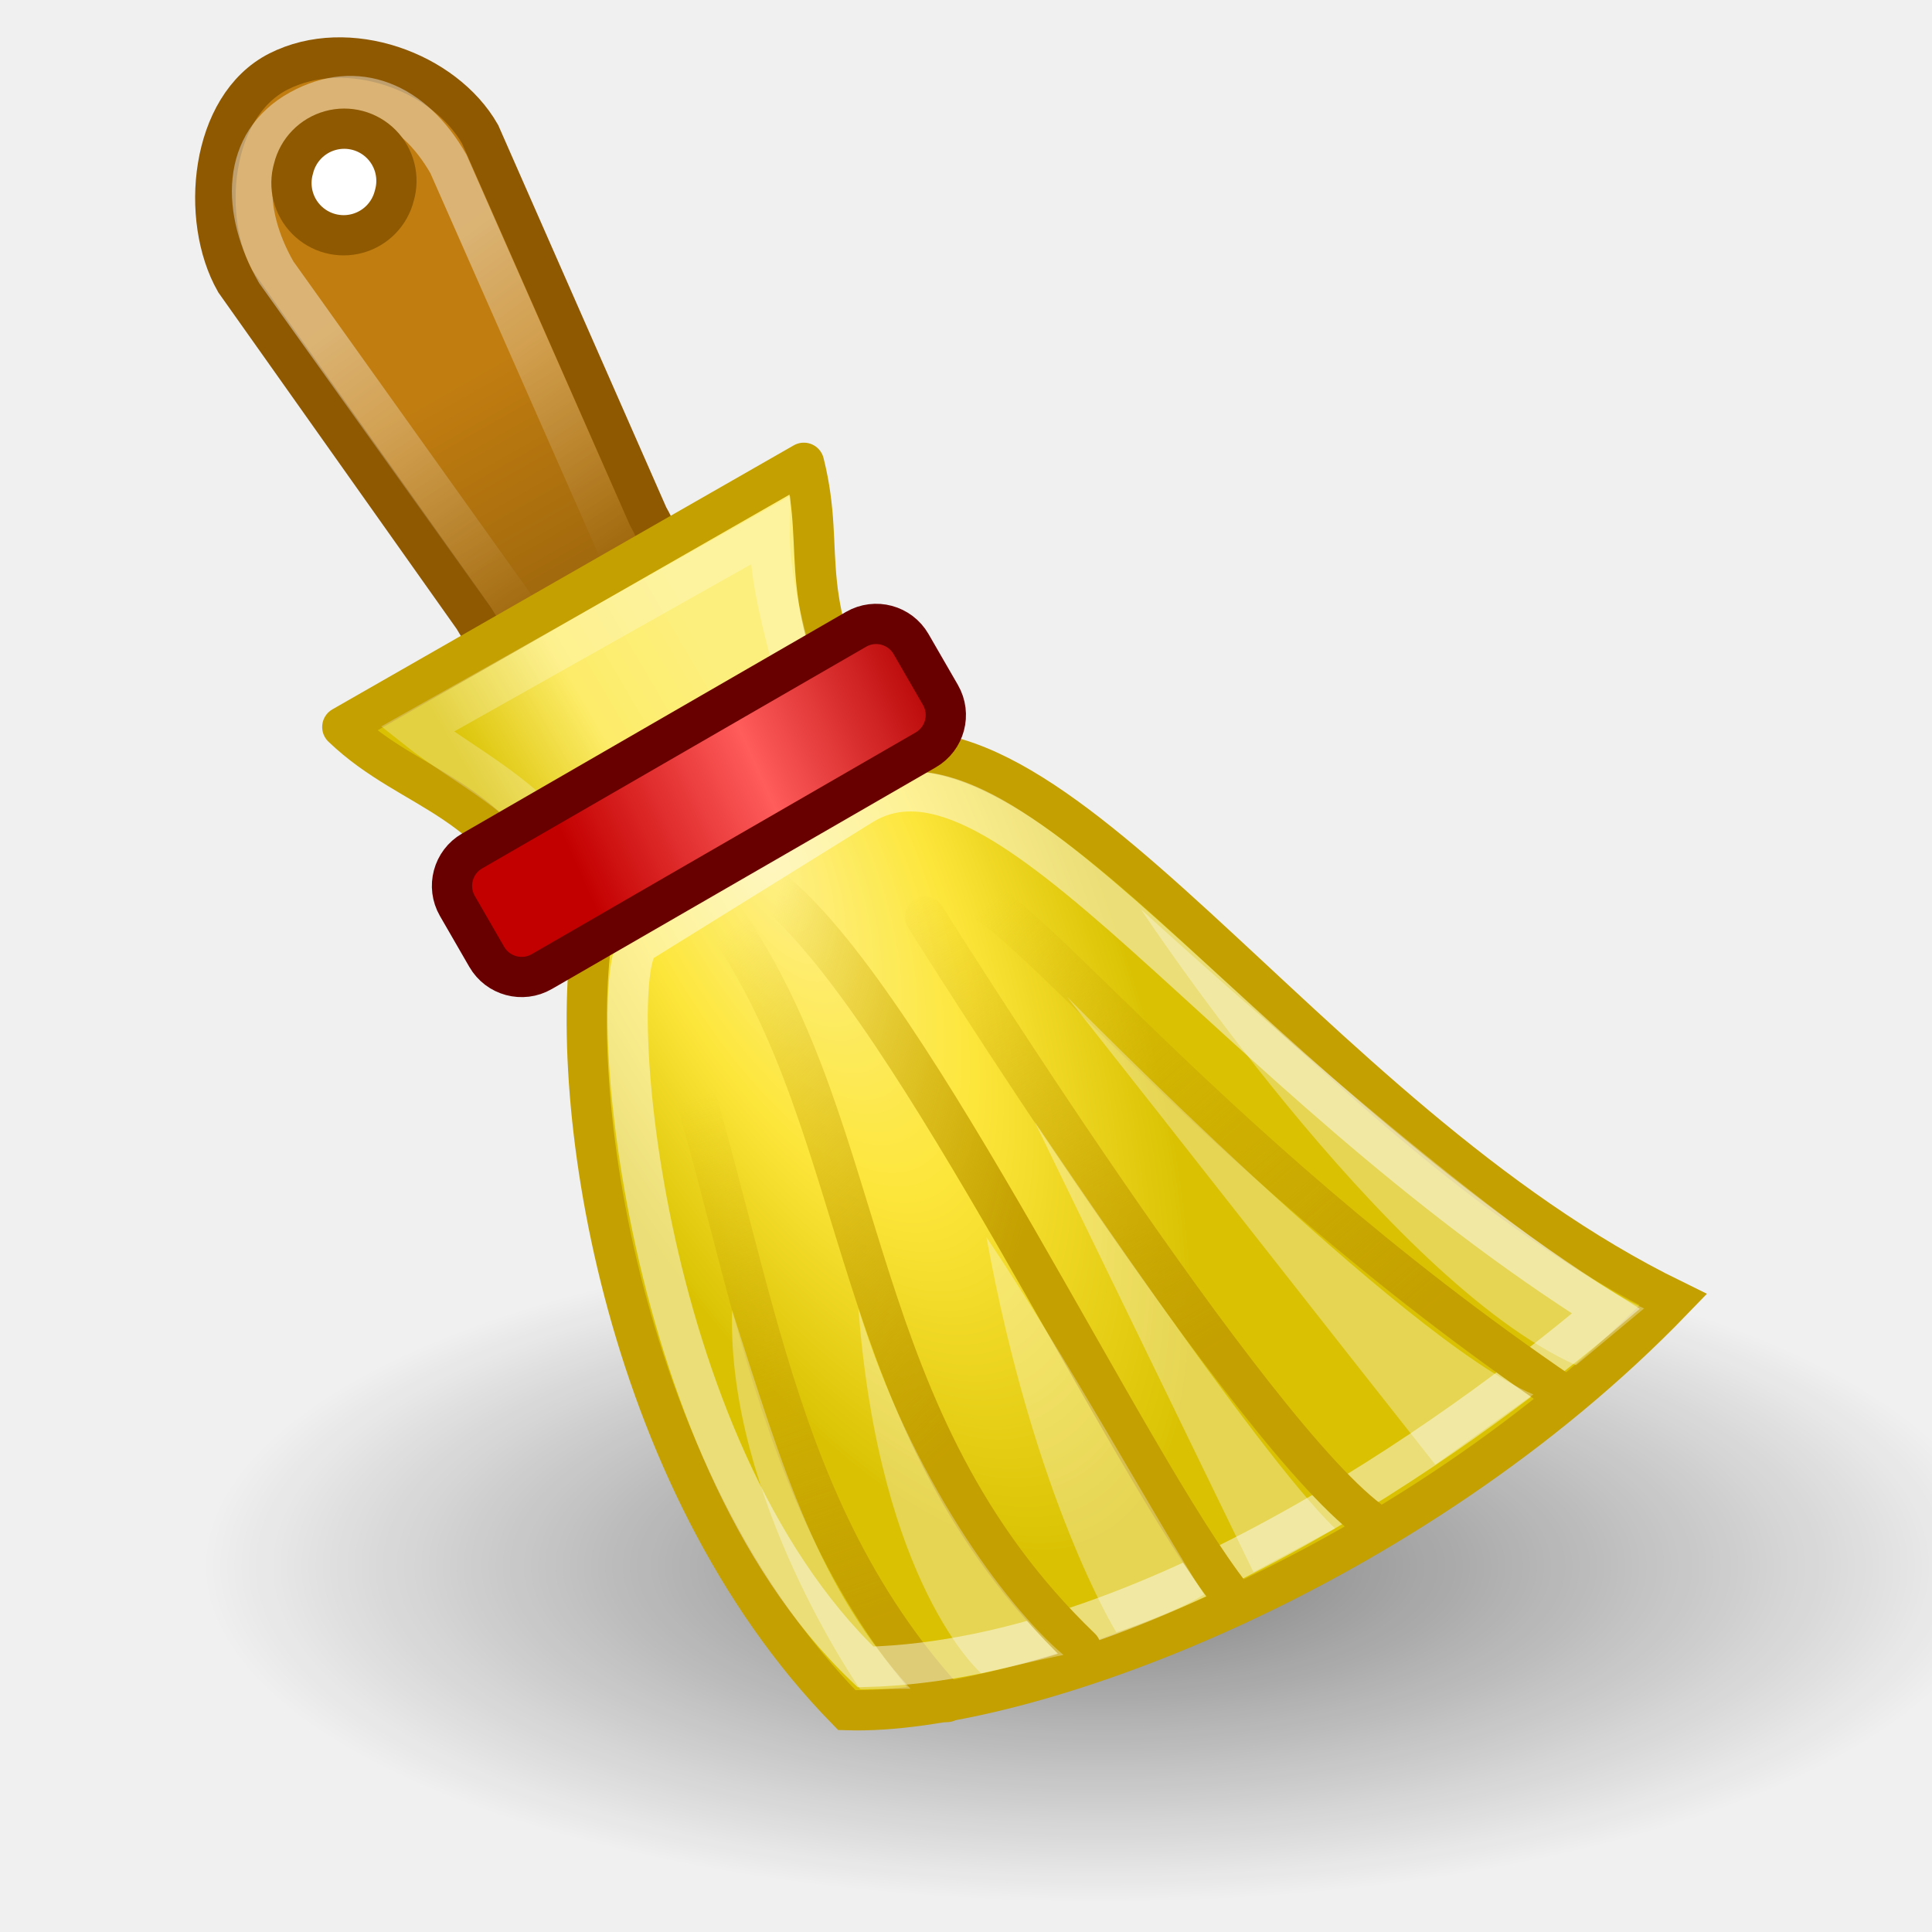
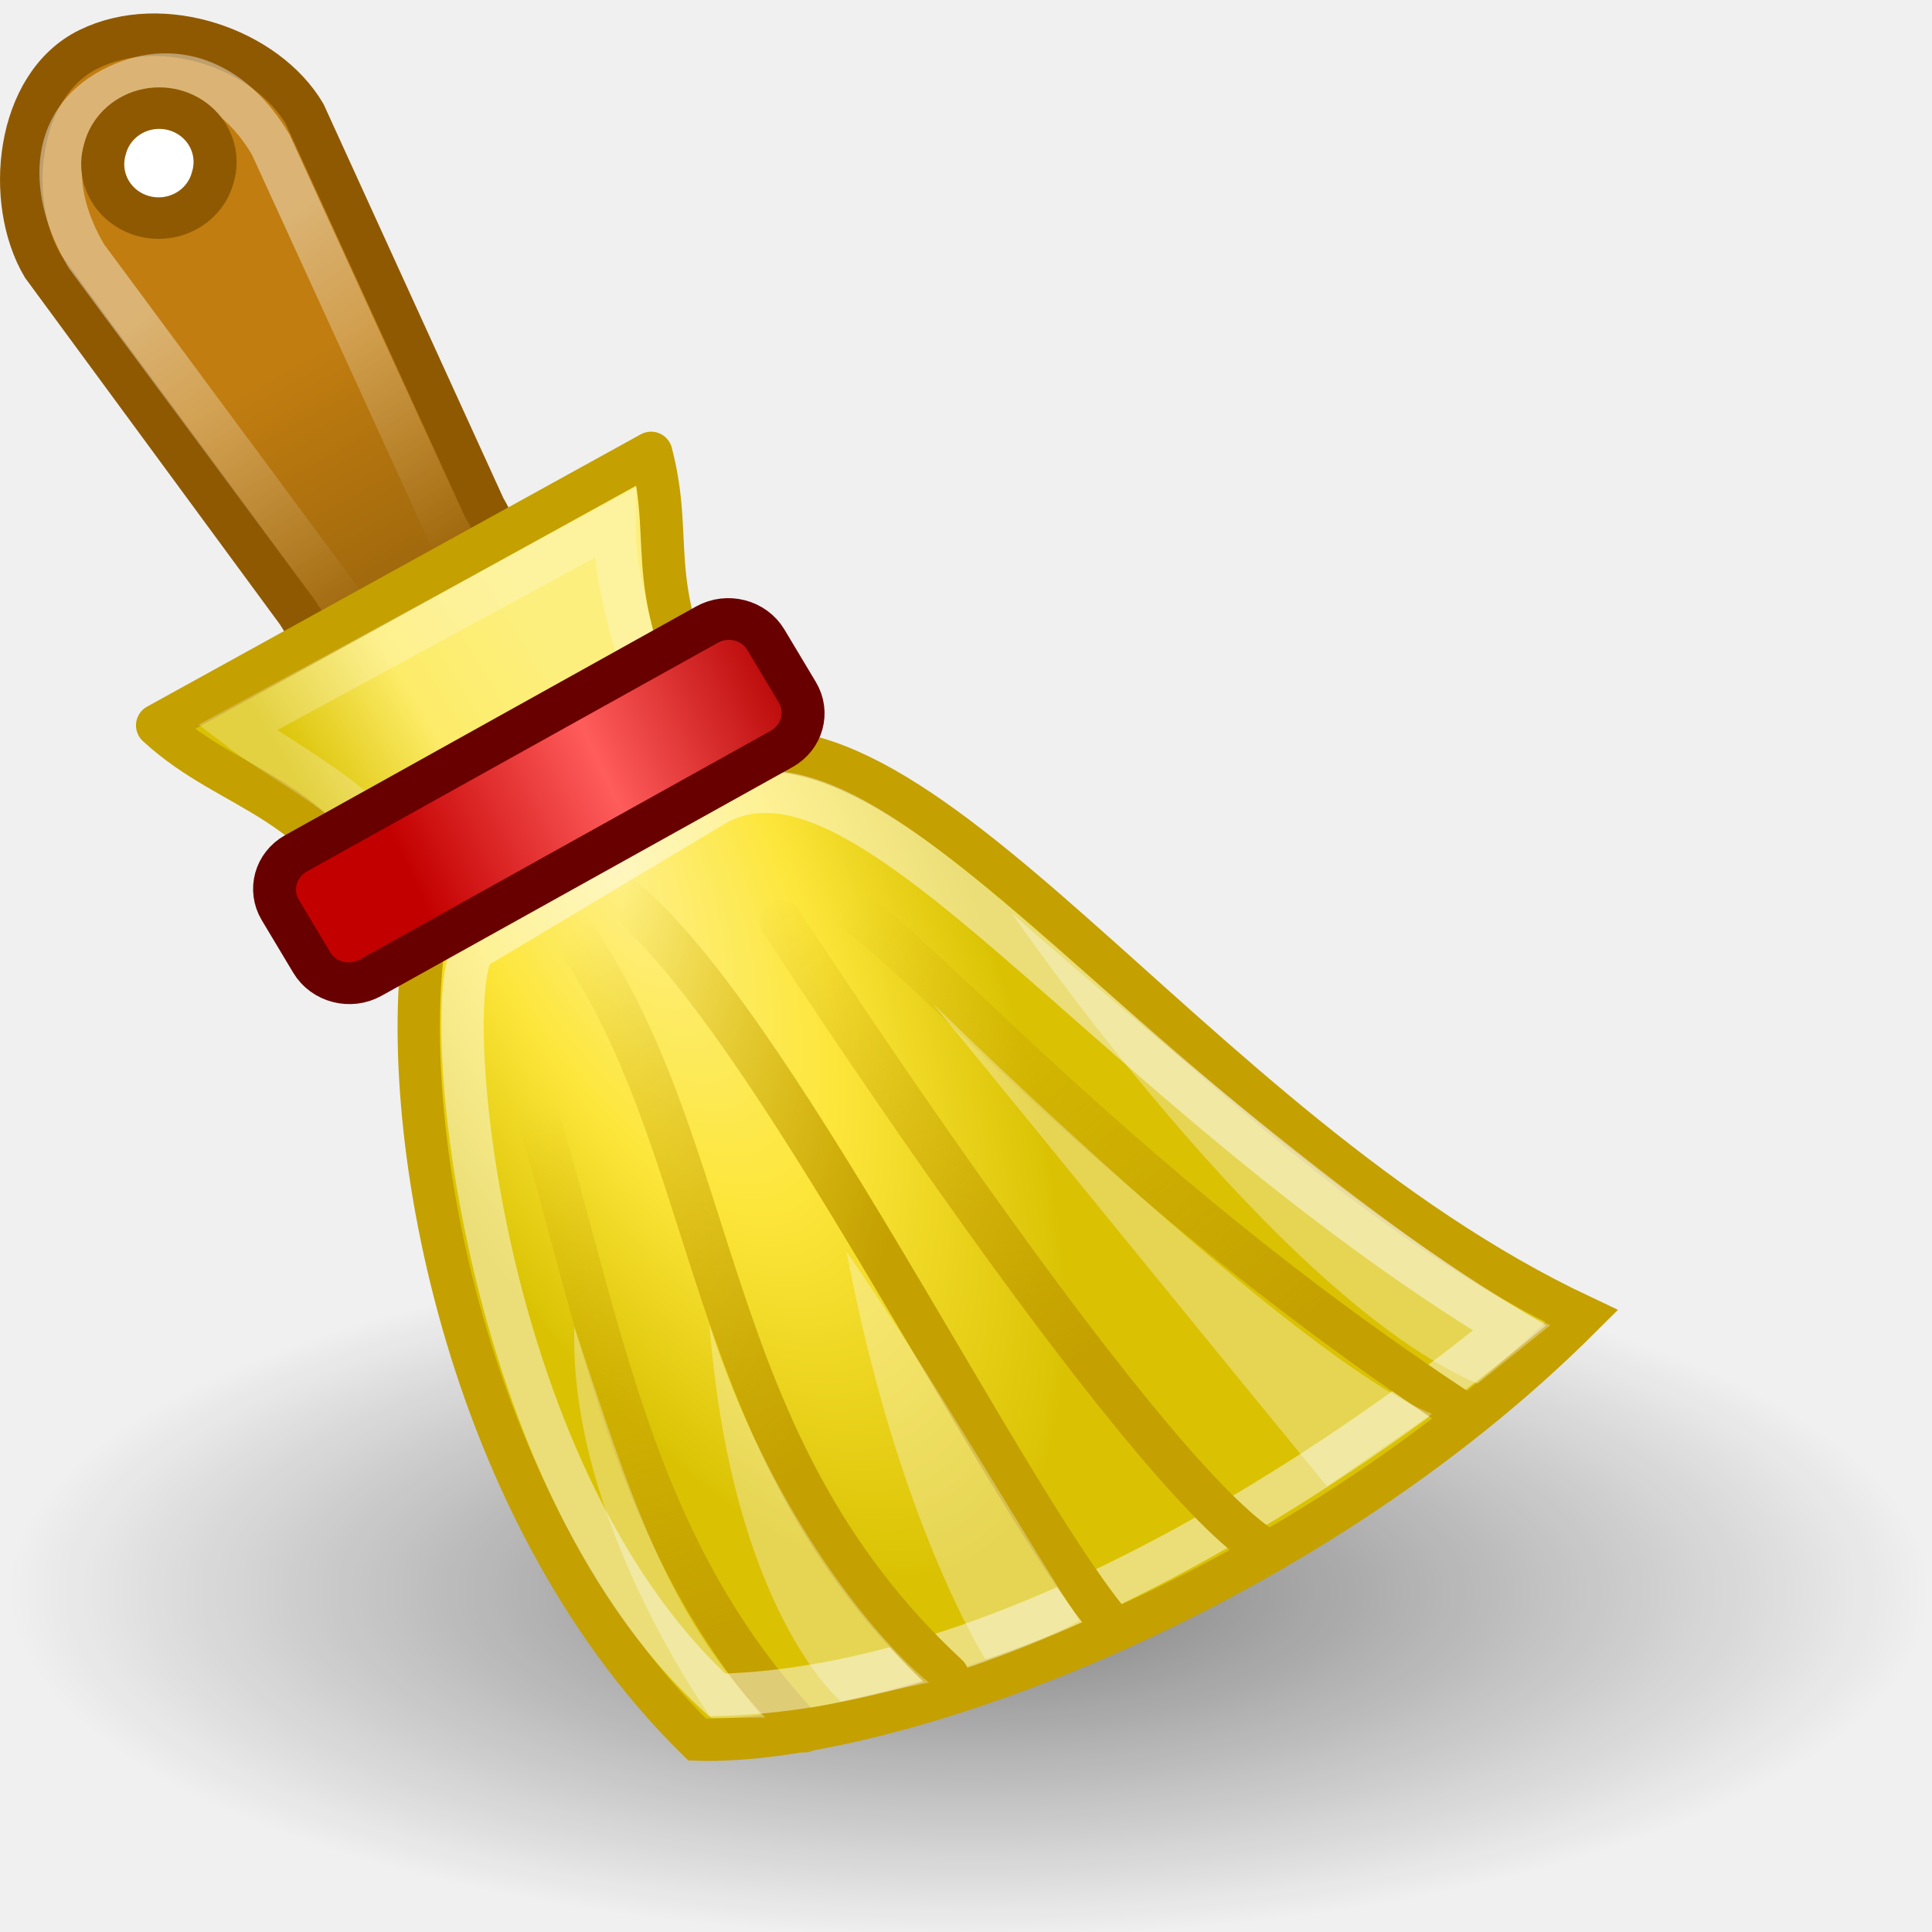
- <svg xmlns="http://www.w3.org/2000/svg" xmlns:xlink="http://www.w3.org/1999/xlink" width="48px" height="48px" id="svg1306">
+ <svg xmlns="http://www.w3.org/2000/svg" xmlns:xlink="http://www.w3.org/1999/xlink" width="22" height="22" id="svg1306" version="1.0">
  <defs id="defs1308">
    <linearGradient id="linearGradient2243">
      <stop style="stop-color:#ffffff;stop-opacity:1;" offset="0" id="stop2245" />
      <stop style="stop-color:#ffffff;stop-opacity:0;" offset="1" id="stop2247" />
    </linearGradient>
    <linearGradient id="linearGradient9320">
      <stop id="stop9322" offset="0" style="stop-color:#fef088;stop-opacity:1;" />
      <stop style="stop-color:#fde63a;stop-opacity:1;" offset="0.5" id="stop9324" />
      <stop id="stop9326" offset="1" style="stop-color:#dac203;stop-opacity:1;" />
    </linearGradient>
    <linearGradient id="linearGradient8576">
      <stop style="stop-color:#dac203;stop-opacity:1;" offset="0" id="stop8578" />
      <stop id="stop8584" offset="0.5" style="stop-color:#fdec69;stop-opacity:1;" />
      <stop style="stop-color:#fdef7e;stop-opacity:1;" offset="1" id="stop8580" />
    </linearGradient>
    <linearGradient id="linearGradient3558">
      <stop style="stop-color:#000000;stop-opacity:1;" offset="0" id="stop3560" />
      <stop style="stop-color:#000000;stop-opacity:0;" offset="1" id="stop3562" />
    </linearGradient>
-     <radialGradient xlink:href="#linearGradient3558" id="radialGradient3564" cx="22.571" cy="30.857" fx="22.571" fy="30.857" r="15.571" gradientTransform="matrix(1,0,0,0.651376,4.792388e-15,10.75754)" gradientUnits="userSpaceOnUse" />
+     <radialGradient xlink:href="#linearGradient3558" id="radialGradient3564" cx="22.571" cy="30.857" fx="22.571" fy="30.857" r="15.571" gradientTransform="matrix(1,0,0,0.651376,0,10.75754)" gradientUnits="userSpaceOnUse" />
    <linearGradient id="linearGradient15303">
      <stop style="stop-color:#b30000;stop-opacity:1;" offset="0" id="stop15305" />
      <stop id="stop15311" offset="0.5" style="stop-color:#ff5c5c;stop-opacity:1;" />
      <stop style="stop-color:#c30000;stop-opacity:1;" offset="1" id="stop15307" />
    </linearGradient>
    <linearGradient id="linearGradient11647">
      <stop style="stop-color:#c17d10;stop-opacity:1;" offset="0" id="stop11649" />
      <stop style="stop-color:#9b650c;stop-opacity:1;" offset="1" id="stop11651" />
    </linearGradient>
    <linearGradient id="linearGradient5739">
      <stop style="stop-color:#c4a000;stop-opacity:1;" offset="0" id="stop5741" />
      <stop style="stop-color:#c4a000;stop-opacity:0;" offset="1" id="stop5743" />
    </linearGradient>
-     <linearGradient xlink:href="#linearGradient5739" id="linearGradient7988" gradientUnits="userSpaceOnUse" gradientTransform="matrix(0.866026,-0.5,0.797491,1.381294,-15.69909,-9.225099)" x1="9.105" y1="38.828" x2="10.147" y2="30.141" />
-     <linearGradient xlink:href="#linearGradient5739" id="linearGradient7990" gradientUnits="userSpaceOnUse" gradientTransform="matrix(0.866026,-0.5,0.797961,1.38211,-15.72934,-9.277499)" x1="19.616" y1="39.253" x2="18.486" y2="29.909" />
-     <linearGradient xlink:href="#linearGradient5739" id="linearGradient7992" gradientUnits="userSpaceOnUse" gradientTransform="matrix(0.866026,-0.5,0.843479,1.460948,-19.74053,-11.13423)" x1="15.097" y1="36.968" x2="14.045" y2="29" />
-     <linearGradient xlink:href="#linearGradient5739" id="linearGradient7994" gradientUnits="userSpaceOnUse" gradientTransform="matrix(0.866026,-0.5,0.801305,1.3879,-12.8183,-11.14456)" x1="14.045" y1="37.576" x2="14.045" y2="29" />
-     <linearGradient xlink:href="#linearGradient5739" id="linearGradient7996" gradientUnits="userSpaceOnUse" gradientTransform="matrix(0.866026,-0.5,0.861487,1.49214,-17.87951,-13.91085)" x1="16.929" y1="34.011" x2="14.045" y2="29" />
-     <linearGradient xlink:href="#linearGradient11647" id="linearGradient11653" x1="12.233" y1="12.363" x2="16.871" y2="17.111" gradientUnits="userSpaceOnUse" gradientTransform="matrix(0.965926,0.262102,-0.258819,0.978177,2.957072,-5.939741)" />
-     <linearGradient xlink:href="#linearGradient15303" id="linearGradient15309" x1="10.615" y1="28.123" x2="2.007" y2="27.235" gradientUnits="userSpaceOnUse" gradientTransform="matrix(1.1767,2.237102e-17,2.319843e-17,1.176702,-0.819769,-5.307055)" />
-     <linearGradient xlink:href="#linearGradient8576" id="linearGradient8582" x1="11.997" y1="19.592" x2="17.774" y2="16.235" gradientUnits="userSpaceOnUse" gradientTransform="matrix(1.014891,0,0,1.00592,-0.331699,-0.140188)" />
-     <radialGradient xlink:href="#linearGradient9320" id="radialGradient9318" cx="20.764" cy="19.541" fx="20.764" fy="19.541" r="14.8" gradientTransform="matrix(0.449398,-0.216492,0.564416,1.171617,-1.432288,2.546108)" gradientUnits="userSpaceOnUse" />
-     <linearGradient xlink:href="#linearGradient2243" id="linearGradient2249" x1="9.562" y1="6.953" x2="14.767" y2="14.2" gradientUnits="userSpaceOnUse" />
+     <linearGradient xlink:href="#linearGradient5739" id="linearGradient7988" gradientUnits="userSpaceOnUse" gradientTransform="matrix(0.424843,-0.236409,0.391222,0.653101,-10.08398,-4.642053)" x1="9.105" y1="38.828" x2="10.147" y2="30.141" />
+     <linearGradient xlink:href="#linearGradient5739" id="linearGradient7990" gradientUnits="userSpaceOnUse" gradientTransform="matrix(0.424843,-0.236409,0.391452,0.653487,-10.09882,-4.66683)" x1="19.616" y1="39.253" x2="18.486" y2="29.909" />
+     <linearGradient xlink:href="#linearGradient5739" id="linearGradient7992" gradientUnits="userSpaceOnUse" gradientTransform="matrix(0.424843,-0.236409,0.413782,0.690763,-12.06657,-5.544721)" x1="15.097" y1="36.968" x2="14.045" y2="29" />
+     <linearGradient xlink:href="#linearGradient5739" id="linearGradient7994" gradientUnits="userSpaceOnUse" gradientTransform="matrix(0.424843,-0.236409,0.393093,0.656224,-8.670759,-5.549606)" x1="14.045" y1="37.576" x2="14.045" y2="29" />
+     <linearGradient xlink:href="#linearGradient5739" id="linearGradient7996" gradientUnits="userSpaceOnUse" gradientTransform="matrix(0.424843,-0.236409,0.422616,0.705511,-11.15362,-6.857557)" x1="16.929" y1="34.011" x2="14.045" y2="29" />
+     <linearGradient xlink:href="#linearGradient11647" id="linearGradient11653" x1="12.233" y1="12.363" x2="16.871" y2="17.111" gradientUnits="userSpaceOnUse" gradientTransform="matrix(0.473851,0.123927,-0.126968,0.4625,-0.931904,-3.08868)" />
+     <linearGradient xlink:href="#linearGradient15303" id="linearGradient15309" x1="10.615" y1="28.123" x2="2.007" y2="27.235" gradientUnits="userSpaceOnUse" gradientTransform="matrix(0.572099,7.896305e-8,2.032149e-7,0.56166,-2.29942,-3.937243)" />
+     <linearGradient xlink:href="#linearGradient8576" id="linearGradient8582" x1="11.997" y1="19.592" x2="17.774" y2="16.235" gradientUnits="userSpaceOnUse" gradientTransform="matrix(0.497871,0,0,0.475617,-2.545262,-0.346542)" />
+     <radialGradient xlink:href="#linearGradient9320" id="radialGradient9318" cx="20.764" cy="19.541" fx="20.764" fy="19.541" r="14.8" gradientTransform="matrix(0.22046,-0.102362,0.276883,0.553962,-3.085173,0.923584)" gradientUnits="userSpaceOnUse" />
+     <linearGradient xlink:href="#linearGradient2243" id="linearGradient2249" x1="9.562" y1="6.953" x2="14.767" y2="14.2" gradientUnits="userSpaceOnUse" gradientTransform="matrix(0.490566,0,0,0.472818,-2.382542,-0.280259)" />
  </defs>
  <g id="layer1">
-     <path style="opacity:0.474;color:#000000;fill:url(#radialGradient3564);fill-opacity:1;fill-rule:nonzero;stroke:none;stroke-width:1;stroke-linecap:round;stroke-linejoin:round;marker:none;marker-start:none;marker-mid:none;marker-end:none;stroke-miterlimit:4;stroke-dasharray:none;stroke-dashoffset:0;stroke-opacity:1;visibility:visible;display:inline;overflow:visible" id="path3556" d="M 38.143 30.857 A 15.571 10.143 0 1 1  7,30.857 A 15.571 10.143 0 1 1  38.143 30.857 z" transform="matrix(1.43578,0,0,0.825704,-5.05046,13.43182)" />
-     <path style="fill:url(#linearGradient11653);fill-opacity:1;fill-rule:evenodd;stroke:#8f5902;stroke-width:1.006;stroke-linecap:round;stroke-linejoin:miter;stroke-miterlimit:4;stroke-dashoffset:0;stroke-opacity:1" d="M 6.916,1.778 C 8.646,0.9 11.042,1.782 11.928,3.335 L 16.098,12.82 C 16.984,14.374 16.732,16.189 15.532,16.891 C 14.333,17.592 12.654,16.906 11.768,15.352 L 5.85,6.996 C 4.964,5.442 5.221,2.639 6.916,1.778 z " id="path7966" />
-     <path style="opacity:0.423;fill:none;fill-opacity:1;fill-rule:evenodd;stroke:url(#linearGradient2249);stroke-width:1.006;stroke-linecap:round;stroke-linejoin:miter;stroke-miterlimit:4;stroke-dashoffset:0;stroke-opacity:1" d="M 7.446,2.736 C 8.868,1.95 10.267,2.543 11.142,4.075 L 15.59,14.162 L 13.158,15.582 L 6.862,6.762 C 5.987,5.229 5.985,3.543 7.446,2.736 z " id="path14575" />
-     <path style="fill:url(#radialGradient9318);fill-opacity:1;fill-rule:evenodd;stroke:#c4a000;stroke-width:1;stroke-linecap:butt;stroke-linejoin:miter;stroke-miterlimit:4;stroke-dasharray:none;stroke-opacity:1" d="M 14.781,22.794 C 13.985,27.08 15.415,36.746 21.04,42.488 C 25.387,42.629 35.03,39.07 41.571,32.291 C 32.335,27.774 26.035,16.568 21.136,19.008 L 14.781,22.794 z " id="path7968" />
-     <path style="fill:none;fill-opacity:0.75;fill-rule:evenodd;stroke:url(#linearGradient7988);stroke-width:1;stroke-linecap:round;stroke-linejoin:miter;stroke-miterlimit:4;stroke-dasharray:none;stroke-opacity:1" d="M 16.338,24.367 C 18.687,30.638 18.828,37.156 23.522,42.287" id="path7972" />
-     <path style="opacity:0.462;fill:none;fill-opacity:1;fill-rule:evenodd;stroke:#ffffff;stroke-width:1;stroke-linecap:butt;stroke-linejoin:miter;stroke-miterlimit:4;stroke-dasharray:none;stroke-opacity:1" d="M 15.919,23.414 C 15.007,23.922 15.758,35.934 21.503,41.414 C 28.889,41.228 37.027,35.018 39.896,32.577 C 30.397,26.593 24.971,17.815 21.415,20.003 L 15.919,23.414 z " id="path7970" />
-     <path style="fill:none;fill-opacity:0.75;fill-rule:evenodd;stroke:url(#linearGradient7990);stroke-width:1;stroke-linecap:round;stroke-linejoin:miter;stroke-miterlimit:4;stroke-dasharray:none;stroke-opacity:1" d="M 23.848,22.273 C 24.715,21.524 29.599,28.361 38.847,34.655" id="path7974" />
-     <path style="fill:none;fill-opacity:0.75;fill-rule:evenodd;stroke:url(#linearGradient7992);stroke-width:1;stroke-linecap:round;stroke-linejoin:miter;stroke-miterlimit:4;stroke-dasharray:none;stroke-opacity:1" d="M 18.013,22.864 C 21.725,28.211 20.976,35.288 26.854,40.945" id="path7976" />
-     <path style="fill:none;fill-opacity:0.75;fill-rule:evenodd;stroke:url(#linearGradient7994);stroke-width:1;stroke-linecap:round;stroke-linejoin:miter;stroke-miterlimit:4;stroke-dasharray:none;stroke-opacity:1" d="M 22.984,22.776 C 22.984,22.776 31.161,35.847 34.166,37.88" id="path7978" />
-     <path style="fill:none;fill-opacity:0.75;fill-rule:evenodd;stroke:url(#linearGradient7996);stroke-width:1;stroke-linecap:round;stroke-linejoin:miter;stroke-miterlimit:4;stroke-dasharray:none;stroke-opacity:1" d="M 19.3,22.201 C 22.747,25.118 28.003,36.364 30.61,39.678" id="path7980" />
-     <path style="fill:url(#linearGradient8582);fill-opacity:1;fill-rule:evenodd;stroke:#c4a000;stroke-width:1.01;stroke-linecap:round;stroke-linejoin:round;stroke-miterlimit:4;stroke-dasharray:none;stroke-dashoffset:0;stroke-opacity:1" d="M 8.509,18.062 L 19.971,11.503 C 20.569,13.886 19.629,14.744 21.767,18.651 L 13.856,23.177 C 12.403,19.7 10.291,19.767 8.509,18.062 z " id="path7982" />
-     <path style="opacity:0.247;fill:none;fill-opacity:0.75;fill-rule:evenodd;stroke:#ffffff;stroke-width:1;stroke-linecap:butt;stroke-linejoin:miter;stroke-miterlimit:4;stroke-dasharray:none;stroke-opacity:1" d="M 14.043,21.246 C 13.229,19.824 11.481,19.009 10.364,18.118 L 19.122,13.185 C 19.102,14.666 19.688,16.273 19.997,17.703 L 14.043,21.246 z " id="path11655" />
-     <rect style="opacity:1;fill:url(#linearGradient15309);fill-opacity:1;fill-rule:evenodd;stroke:#690000;stroke-width:1;stroke-linecap:round;stroke-linejoin:miter;stroke-miterlimit:4;stroke-dasharray:none;stroke-dashoffset:0;stroke-opacity:1" id="rect7984" width="13.015" height="3.46" x="-1.413" y="24.175" rx="1" ry="1" transform="matrix(0.866025,-0.500001,0.5,0.866026,0,0)" />
-     <path style="opacity:1;fill:#ffffff;fill-opacity:1;fill-rule:evenodd;stroke:#8f5902;stroke-width:1.655;stroke-linecap:round;stroke-linejoin:round;stroke-miterlimit:4;stroke-dasharray:none;stroke-dashoffset:0;stroke-opacity:1" id="path10193" d="M -17.173 4.084 A 2.147 2.147 0 1 1  -21.466,4.084 A 2.147 2.147 0 1 1  -17.173 4.084 z" transform="matrix(0.583557,0.156364,-0.156364,0.583557,20.45782,5.158782)" />
-     <path style="opacity:0.317;fill:#ffffff;fill-opacity:1;fill-rule:evenodd;stroke:none;stroke-width:0.25pt;stroke-linecap:butt;stroke-linejoin:miter;stroke-opacity:1" d="M 27.735,40.555 C 27.735,40.555 29.241,40.055 29.911,39.613 C 28.673,37.669 26.508,33.718 24.508,30.738 C 25.701,37.278 27.735,40.555 27.735,40.555 z " id="path3558" />
-     <path style="opacity:0.317;fill:#ffffff;fill-opacity:1;fill-rule:evenodd;stroke:none;stroke-width:0.25pt;stroke-linecap:butt;stroke-linejoin:miter;stroke-opacity:1" d="M 31.142,39.058 L 33.168,37.973 C 31.223,36.117 25.699,27.857 25.699,27.857 L 31.142,39.058 z " id="path3560" />
-     <path style="opacity:0.317;fill:#ffffff;fill-opacity:1;fill-rule:evenodd;stroke:none;stroke-width:0.25pt;stroke-linecap:butt;stroke-linejoin:miter;stroke-opacity:1" d="M 35.659,36.388 L 38.095,34.644 C 34.913,33.318 26.508,24.764 26.508,24.764 C 28.891,27.776 33.276,33.376 35.659,36.388 z " id="path3562" />
-     <path style="opacity:0.317;fill:#ffffff;fill-opacity:1;fill-rule:evenodd;stroke:none;stroke-width:0.25pt;stroke-linecap:butt;stroke-linejoin:miter;stroke-opacity:1" d="M 39.154,33.917 L 40.846,32.508 C 37.531,31.005 28.35,22.596 28.35,22.596 C 28.35,22.596 34.425,31.796 39.154,33.917 z " id="path3565" />
-     <path id="path2265" d="M 24.376,41.572 C 24.376,41.572 25.573,41.292 26.42,41.116 C 24.961,39.879 22.619,36.679 21.326,32.505 C 21.856,39.4 24.376,41.572 24.376,41.572 z " style="opacity:0.317;fill:#ffffff;fill-opacity:1;fill-rule:evenodd;stroke:none;stroke-width:0.25pt;stroke-linecap:butt;stroke-linejoin:miter;stroke-opacity:1" />
-     <path style="opacity:0.317;fill:#ffffff;fill-opacity:1;fill-rule:evenodd;stroke:none;stroke-width:0.25pt;stroke-linecap:butt;stroke-linejoin:miter;stroke-opacity:1" d="M 21.371,41.969 C 21.371,41.969 22.619,41.956 22.619,41.956 C 20.321,39.437 19.481,36.59 18.188,32.55 C 18.055,37.234 21.371,41.969 21.371,41.969 z " id="path2267" />
+     <path style="opacity:0.474;color:black;fill:url(#radialGradient3564);fill-opacity:1;fill-rule:nonzero;stroke:none;stroke-width:1;stroke-linecap:round;stroke-linejoin:round;marker:none;marker-start:none;marker-mid:none;marker-end:none;stroke-miterlimit:4;stroke-dasharray:none;stroke-dashoffset:0;stroke-opacity:1;visibility:visible;display:inline;overflow:visible" id="path3556" d="M 38.143 30.857 A 15.571 10.143 0 1 1  7,30.857 A 15.571 10.143 0 1 1  38.143 30.857 z" transform="matrix(0.704344,0,0,0.390407,-4.860125,6.070559)" />
+     <path style="fill:url(#linearGradient11653);fill-opacity:1;fill-rule:evenodd;stroke:#8f5902;stroke-width:0.485;stroke-linecap:round;stroke-linejoin:miter;stroke-miterlimit:4;stroke-dashoffset:0;stroke-opacity:1" d="M 1.01,0.56 C 1.859,0.145 3.034,0.562 3.469,1.297 L 5.515,5.781 C 5.949,6.516 5.825,7.374 5.237,7.706 C 4.649,8.038 3.825,7.713 3.391,6.978 L 0.487,3.028 C 0.053,2.293 0.179,0.967 1.01,0.56 z " id="path7966" />
+     <path style="opacity:0.423;fill:none;fill-opacity:1;fill-rule:evenodd;stroke:url(#linearGradient2249);stroke-width:0.484;stroke-linecap:round;stroke-linejoin:miter;stroke-miterlimit:4;stroke-dashoffset:0;stroke-opacity:1" d="M 1.27,1.013 C 1.968,0.642 2.654,0.922 3.083,1.647 L 5.265,6.416 L 4.072,7.087 L 0.984,2.917 C 0.554,2.192 0.554,1.395 1.27,1.013 z " id="path14575" />
+     <path style="fill:url(#radialGradient9318);fill-opacity:1;fill-rule:evenodd;stroke:#c4a000;stroke-width:0.482;stroke-linecap:butt;stroke-linejoin:miter;stroke-miterlimit:4;stroke-dasharray:none;stroke-opacity:1" d="M 4.868,10.497 C 4.478,12.524 5.179,17.094 7.939,19.809 C 10.071,19.875 14.802,18.193 18.011,14.987 C 13.48,12.852 10.389,7.553 7.986,8.707 L 4.868,10.497 z " id="path7968" />
+     <path style="fill:none;fill-opacity:0.75;fill-rule:evenodd;stroke:url(#linearGradient7988);stroke-width:0.482;stroke-linecap:round;stroke-linejoin:miter;stroke-miterlimit:4;stroke-dasharray:none;stroke-opacity:1" d="M 5.632,11.241 C 6.785,14.206 6.854,17.288 9.157,19.714" id="path7972" />
+     <path style="opacity:0.462;fill:none;fill-opacity:1;fill-rule:evenodd;stroke:white;stroke-width:0.482;stroke-linecap:butt;stroke-linejoin:miter;stroke-miterlimit:4;stroke-dasharray:none;stroke-opacity:1" d="M 5.427,10.79 C 4.979,11.031 5.348,16.71 8.166,19.301 C 11.789,19.213 15.782,16.277 17.189,15.123 C 12.529,12.293 9.867,8.143 8.123,9.178 L 5.427,10.79 z " id="path7970" />
+     <path style="fill:none;fill-opacity:0.75;fill-rule:evenodd;stroke:url(#linearGradient7990);stroke-width:0.482;stroke-linecap:round;stroke-linejoin:miter;stroke-miterlimit:4;stroke-dasharray:none;stroke-opacity:1" d="M 9.317,10.251 C 9.742,9.897 12.137,13.129 16.674,16.105" id="path7974" />
+     <path style="fill:none;fill-opacity:0.75;fill-rule:evenodd;stroke:url(#linearGradient7992);stroke-width:0.482;stroke-linecap:round;stroke-linejoin:miter;stroke-miterlimit:4;stroke-dasharray:none;stroke-opacity:1" d="M 6.454,10.53 C 8.275,13.059 7.908,16.405 10.791,19.079" id="path7976" />
+     <path style="fill:none;fill-opacity:0.75;fill-rule:evenodd;stroke:url(#linearGradient7994);stroke-width:0.482;stroke-linecap:round;stroke-linejoin:miter;stroke-miterlimit:4;stroke-dasharray:none;stroke-opacity:1" d="M 8.893,10.489 C 8.893,10.489 12.904,16.669 14.378,17.63" id="path7978" />
+     <path style="fill:none;fill-opacity:0.75;fill-rule:evenodd;stroke:url(#linearGradient7996);stroke-width:0.482;stroke-linecap:round;stroke-linejoin:miter;stroke-miterlimit:4;stroke-dasharray:none;stroke-opacity:1" d="M 7.086,10.217 C 8.777,11.596 11.355,16.913 12.634,18.48" id="path7980" />
+     <path style="fill:url(#linearGradient8582);fill-opacity:1;fill-rule:evenodd;stroke:#c4a000;stroke-width:0.487;stroke-linecap:round;stroke-linejoin:round;stroke-miterlimit:4;stroke-dasharray:none;stroke-dashoffset:0;stroke-opacity:1" d="M 1.792,8.26 L 7.414,5.159 C 7.708,6.285 7.247,6.691 8.295,8.538 L 4.415,10.678 C 3.702,9.034 2.666,9.066 1.792,8.26 z " id="path7982" />
+     <path style="opacity:0.247;fill:none;fill-opacity:0.75;fill-rule:evenodd;stroke:white;stroke-width:0.482;stroke-linecap:butt;stroke-linejoin:miter;stroke-miterlimit:4;stroke-dasharray:none;stroke-opacity:1" d="M 4.507,9.765 C 4.107,9.093 3.25,8.708 2.702,8.286 L 6.998,5.954 C 6.988,6.654 7.276,7.414 7.427,8.09 L 4.507,9.765 z " id="path11655" />
+     <rect style="opacity:1;fill:url(#linearGradient15309);fill-opacity:1;fill-rule:evenodd;stroke:#690000;stroke-width:0.482;stroke-linecap:round;stroke-linejoin:miter;stroke-miterlimit:4;stroke-dasharray:none;stroke-dashoffset:0;stroke-opacity:1" id="rect7984" width="6.328" height="1.651" x="-2.588" y="10.135" rx="0.486" ry="0.477" transform="matrix(0.87382,-0.486249,0.513878,0.857863,0,0)" />
+     <path style="opacity:1;fill:white;fill-opacity:1;fill-rule:evenodd;stroke:#8f5902;stroke-width:1.655;stroke-linecap:round;stroke-linejoin:round;stroke-miterlimit:4;stroke-dasharray:none;stroke-dashoffset:0;stroke-opacity:1" id="path10193" d="M -17.173 4.084 A 2.147 2.147 0 1 1  -21.466,4.084 A 2.147 2.147 0 1 1  -17.173 4.084 z" transform="matrix(0.286273,7.393167e-2,-7.670682e-2,0.275916,7.653363,2.15892)" />
+     <path style="opacity:0.317;fill:white;fill-opacity:1;fill-rule:evenodd;stroke:none;stroke-width:0.25pt;stroke-linecap:butt;stroke-linejoin:miter;stroke-opacity:1" d="M 11.223,18.895 C 11.223,18.895 11.962,18.658 12.291,18.45 C 11.684,17.53 10.621,15.662 9.64,14.253 C 10.226,17.346 11.223,18.895 11.223,18.895 z " id="path3558" />
+     <path style="opacity:0.317;fill:white;fill-opacity:1;fill-rule:evenodd;stroke:none;stroke-width:0.25pt;stroke-linecap:butt;stroke-linejoin:miter;stroke-opacity:1" d="M 15.11,16.925 L 16.306,16.1 C 14.745,15.473 10.622,11.428 10.622,11.428 C 11.791,12.853 13.941,15.5 15.11,16.925 z " id="path3562" />
+     <path style="opacity:0.317;fill:white;fill-opacity:1;fill-rule:evenodd;stroke:none;stroke-width:0.25pt;stroke-linecap:butt;stroke-linejoin:miter;stroke-opacity:1" d="M 16.825,15.756 L 17.655,15.09 C 16.029,14.38 11.525,10.403 11.525,10.403 C 11.525,10.403 14.505,14.753 16.825,15.756 z " id="path3565" />
+     <path id="path2265" d="M 9.576,19.376 C 9.576,19.376 10.163,19.243 10.578,19.16 C 9.863,18.575 8.713,17.062 8.079,15.089 C 8.339,18.349 9.576,19.376 9.576,19.376 z " style="opacity:0.317;fill:white;fill-opacity:1;fill-rule:evenodd;stroke:none;stroke-width:0.25pt;stroke-linecap:butt;stroke-linejoin:miter;stroke-opacity:1" />
+     <path style="opacity:0.317;fill:white;fill-opacity:1;fill-rule:evenodd;stroke:none;stroke-width:0.25pt;stroke-linecap:butt;stroke-linejoin:miter;stroke-opacity:1" d="M 8.101,19.564 C 8.101,19.564 8.714,19.557 8.714,19.557 C 7.586,18.366 7.174,17.02 6.54,15.11 C 6.475,17.325 8.101,19.564 8.101,19.564 z " id="path2267" />
  </g>
</svg>
